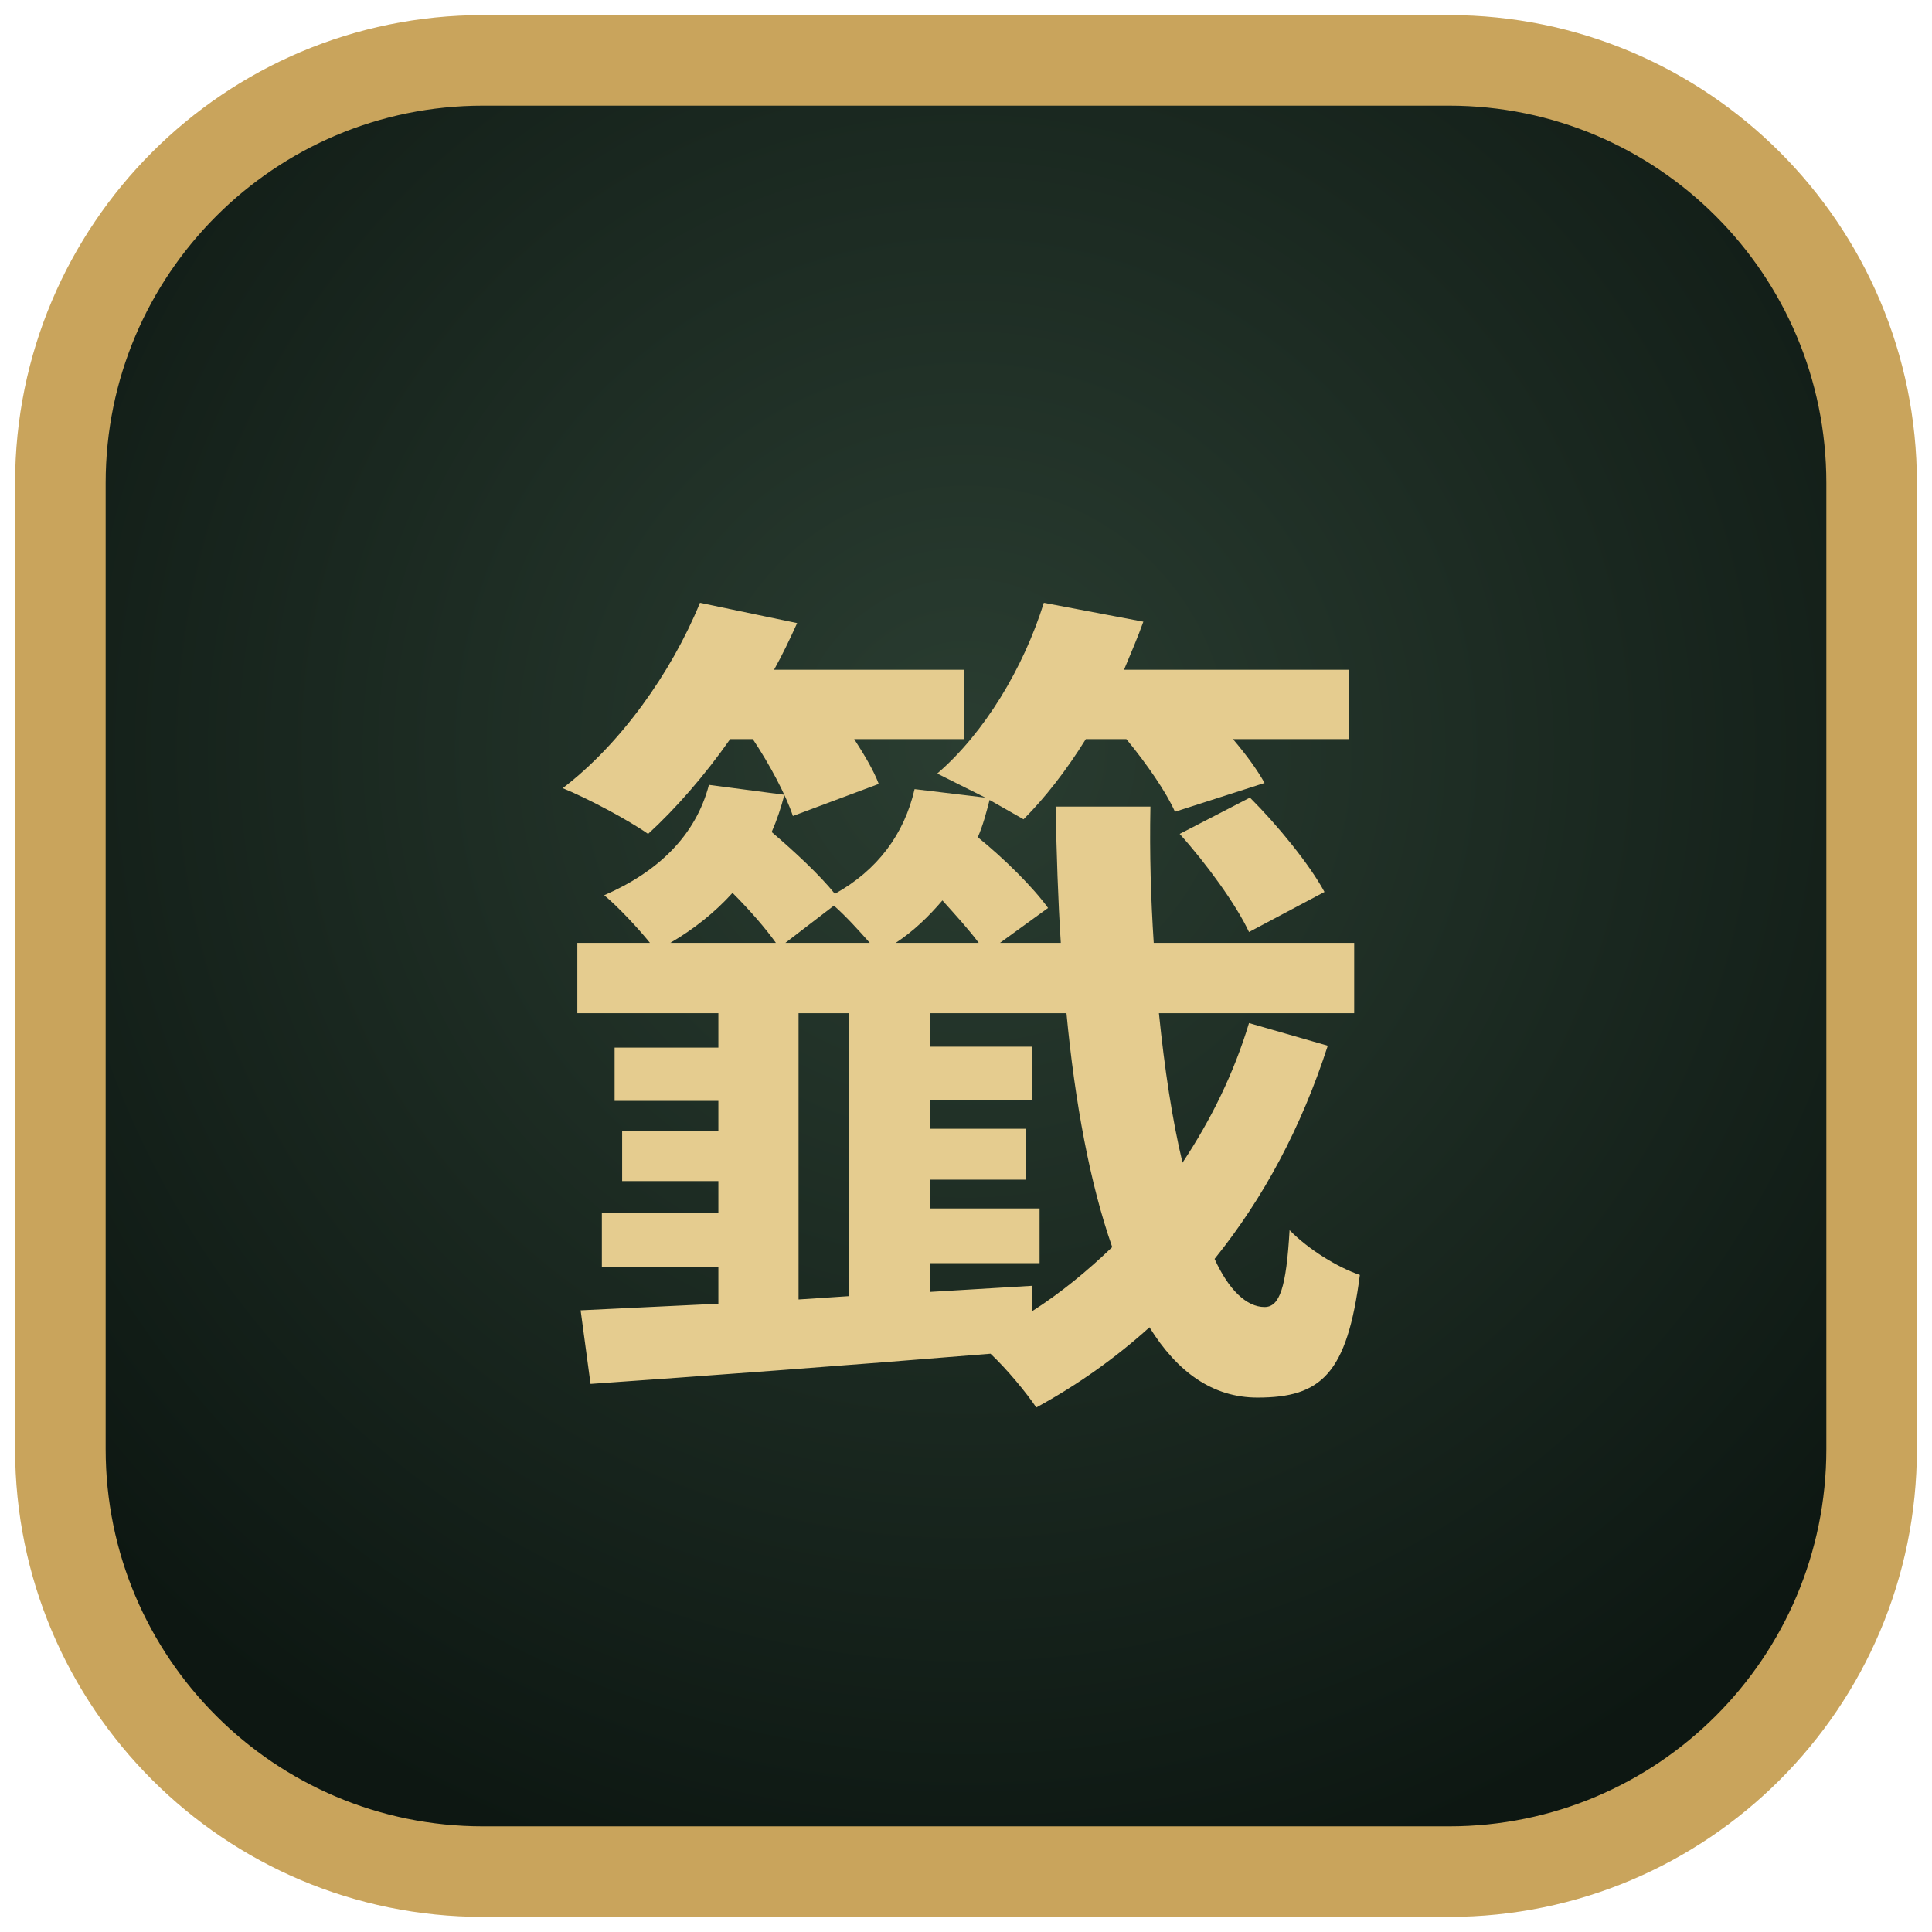
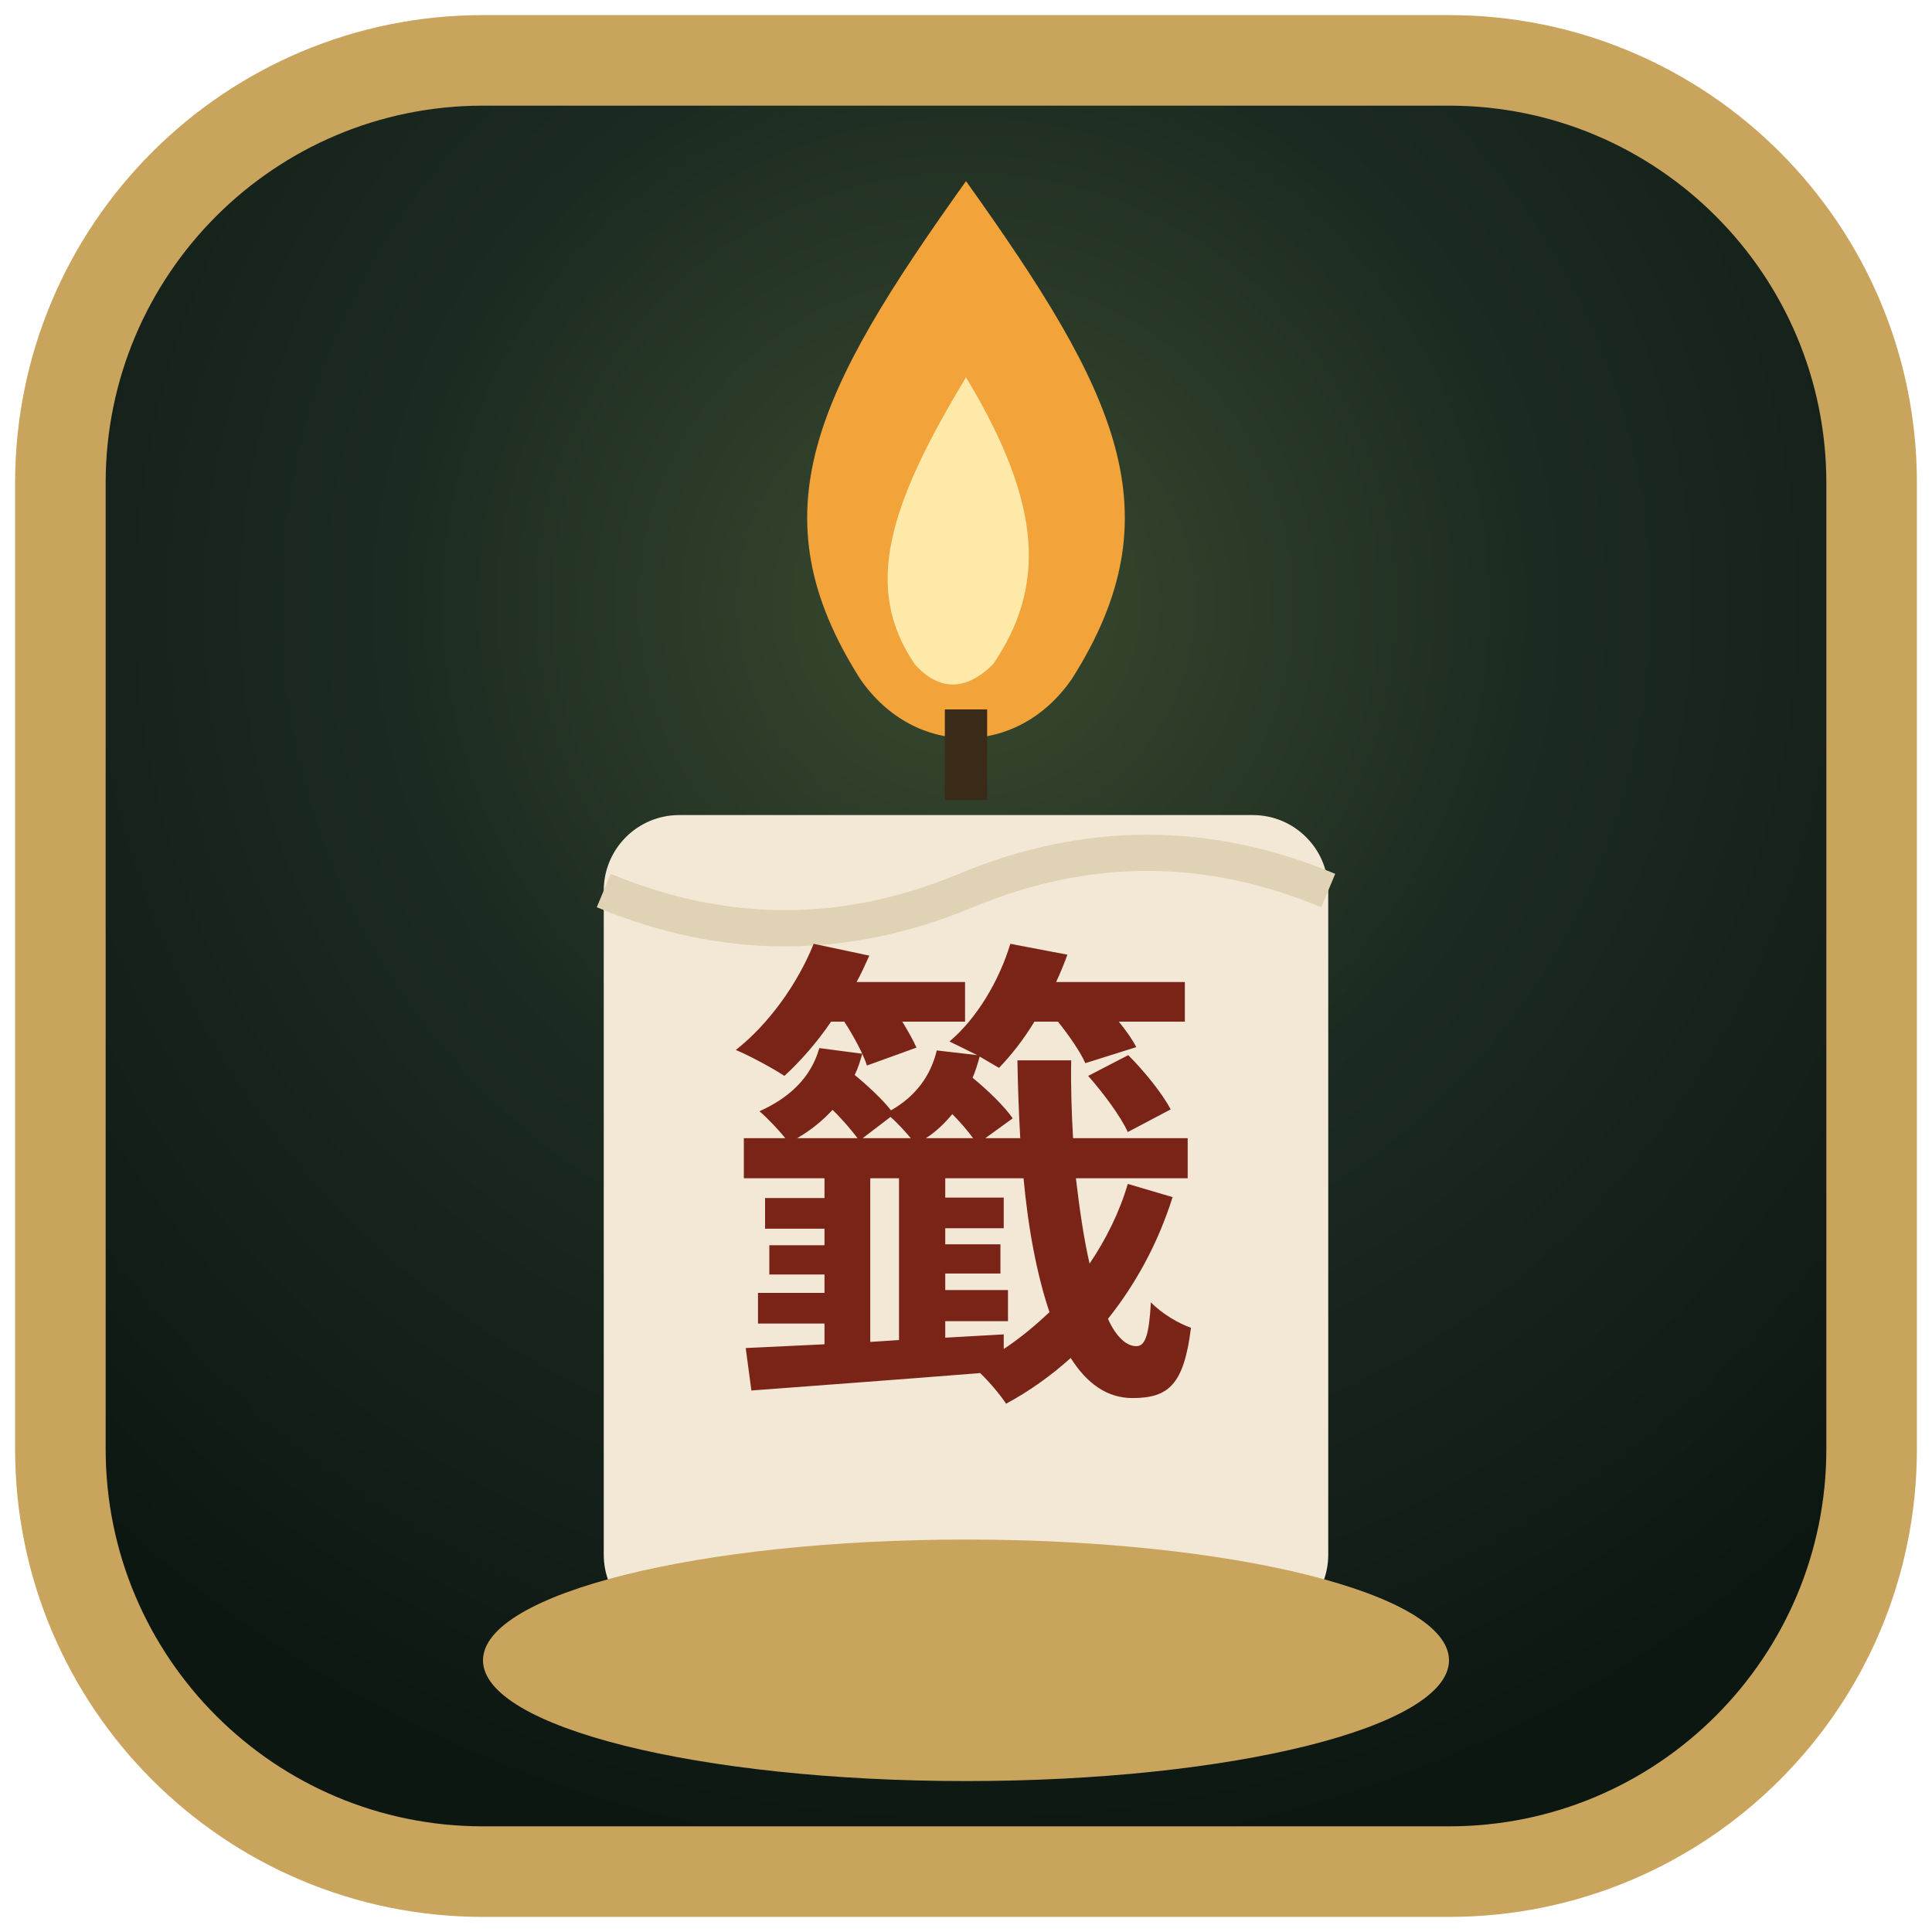
<svg xmlns="http://www.w3.org/2000/svg" viewBox="0 0 64 64">
  <defs>
-     <radialGradient id="g" cx="50%" cy="38%" r="65%">
-       <stop offset="0" stop-color="#2a3d31" />
+     <radialGradient id="g" cx="50%" cy="30%" r="70%">
+       <stop offset="0" stop-color="#3a4a2e" />
+       <stop offset=".45" stop-color="#1c2b21" />
      <stop offset="1" stop-color="#0d1712" />
    </radialGradient>
  </defs>
  <rect x="2" y="2" width="60" height="60" rx="14" fill="url(#g)" stroke="#C9A45C" stroke-width="3" />
-   <text x="32" y="44" text-anchor="middle" font-size="28" font-family="Noto Serif TC, Songti TC, PMingLiU, serif" font-weight="700" fill="#E5CC8F">籤</text>
+   <path d="M32 6c5 7 7 11 3.5 16.5-1.8 2.6-5.2 2.6-7 0C25 17 27 13 32 6z" fill="#F2A33A" />
+   <path d="M32 12.5c2.6 4.3 2.6 7 .9 9.5-.9.9-1.8.9-2.6 0-1.7-2.5-.9-5.2 1.7-9.5z" fill="#FFE9A8" />
+   <path d="M32 23.5v3" stroke="#3a2a18" stroke-width="1.4" />
+   <rect x="20.0" y="27" width="24" height="27" rx="2.5" fill="#F2E8D5" />
+   <path d="M20.0 29.5q6.0 2.5 12.0 0t12.0 0" fill="none" stroke="#E0D2B4" stroke-width="1.2" />
+   <text x="32" y="45" text-anchor="middle" font-size="16" font-family="Noto Serif TC, Songti TC, PMingLiU, serif" font-weight="700" fill="#7a2418">籤</text>
+   <ellipse cx="32" cy="55" rx="16" ry="4" fill="#C9A45C" />
</svg>
